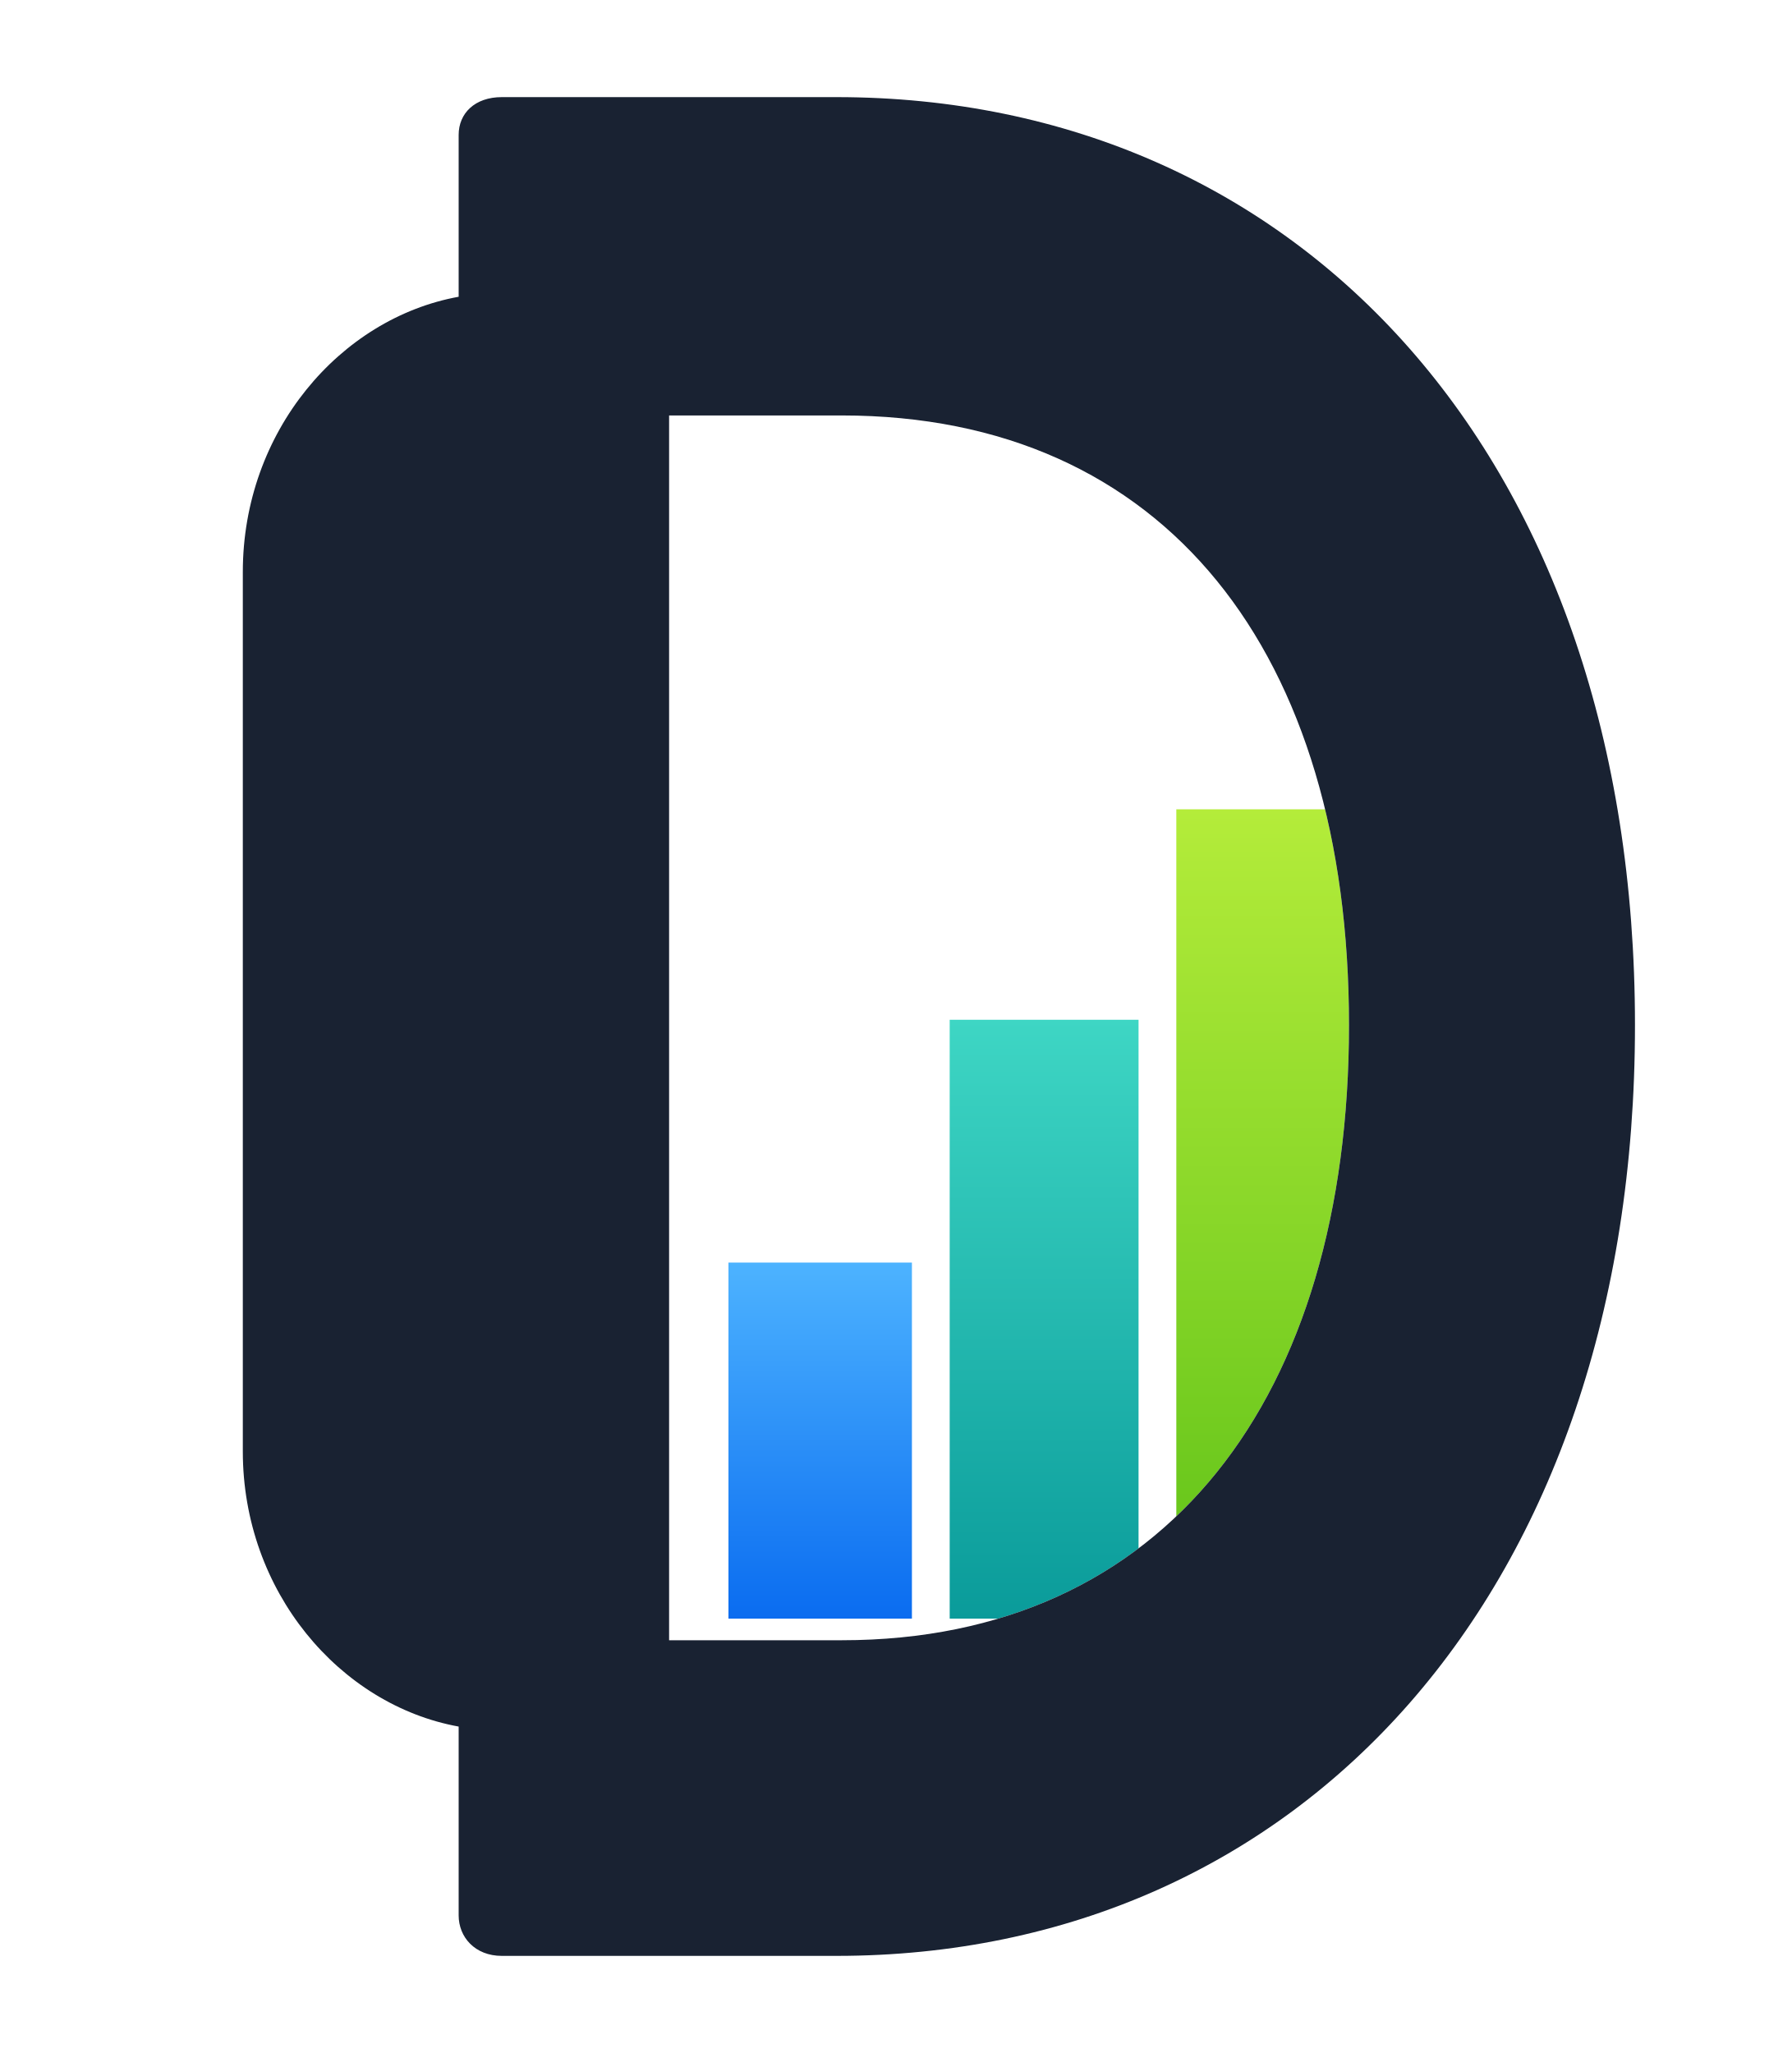
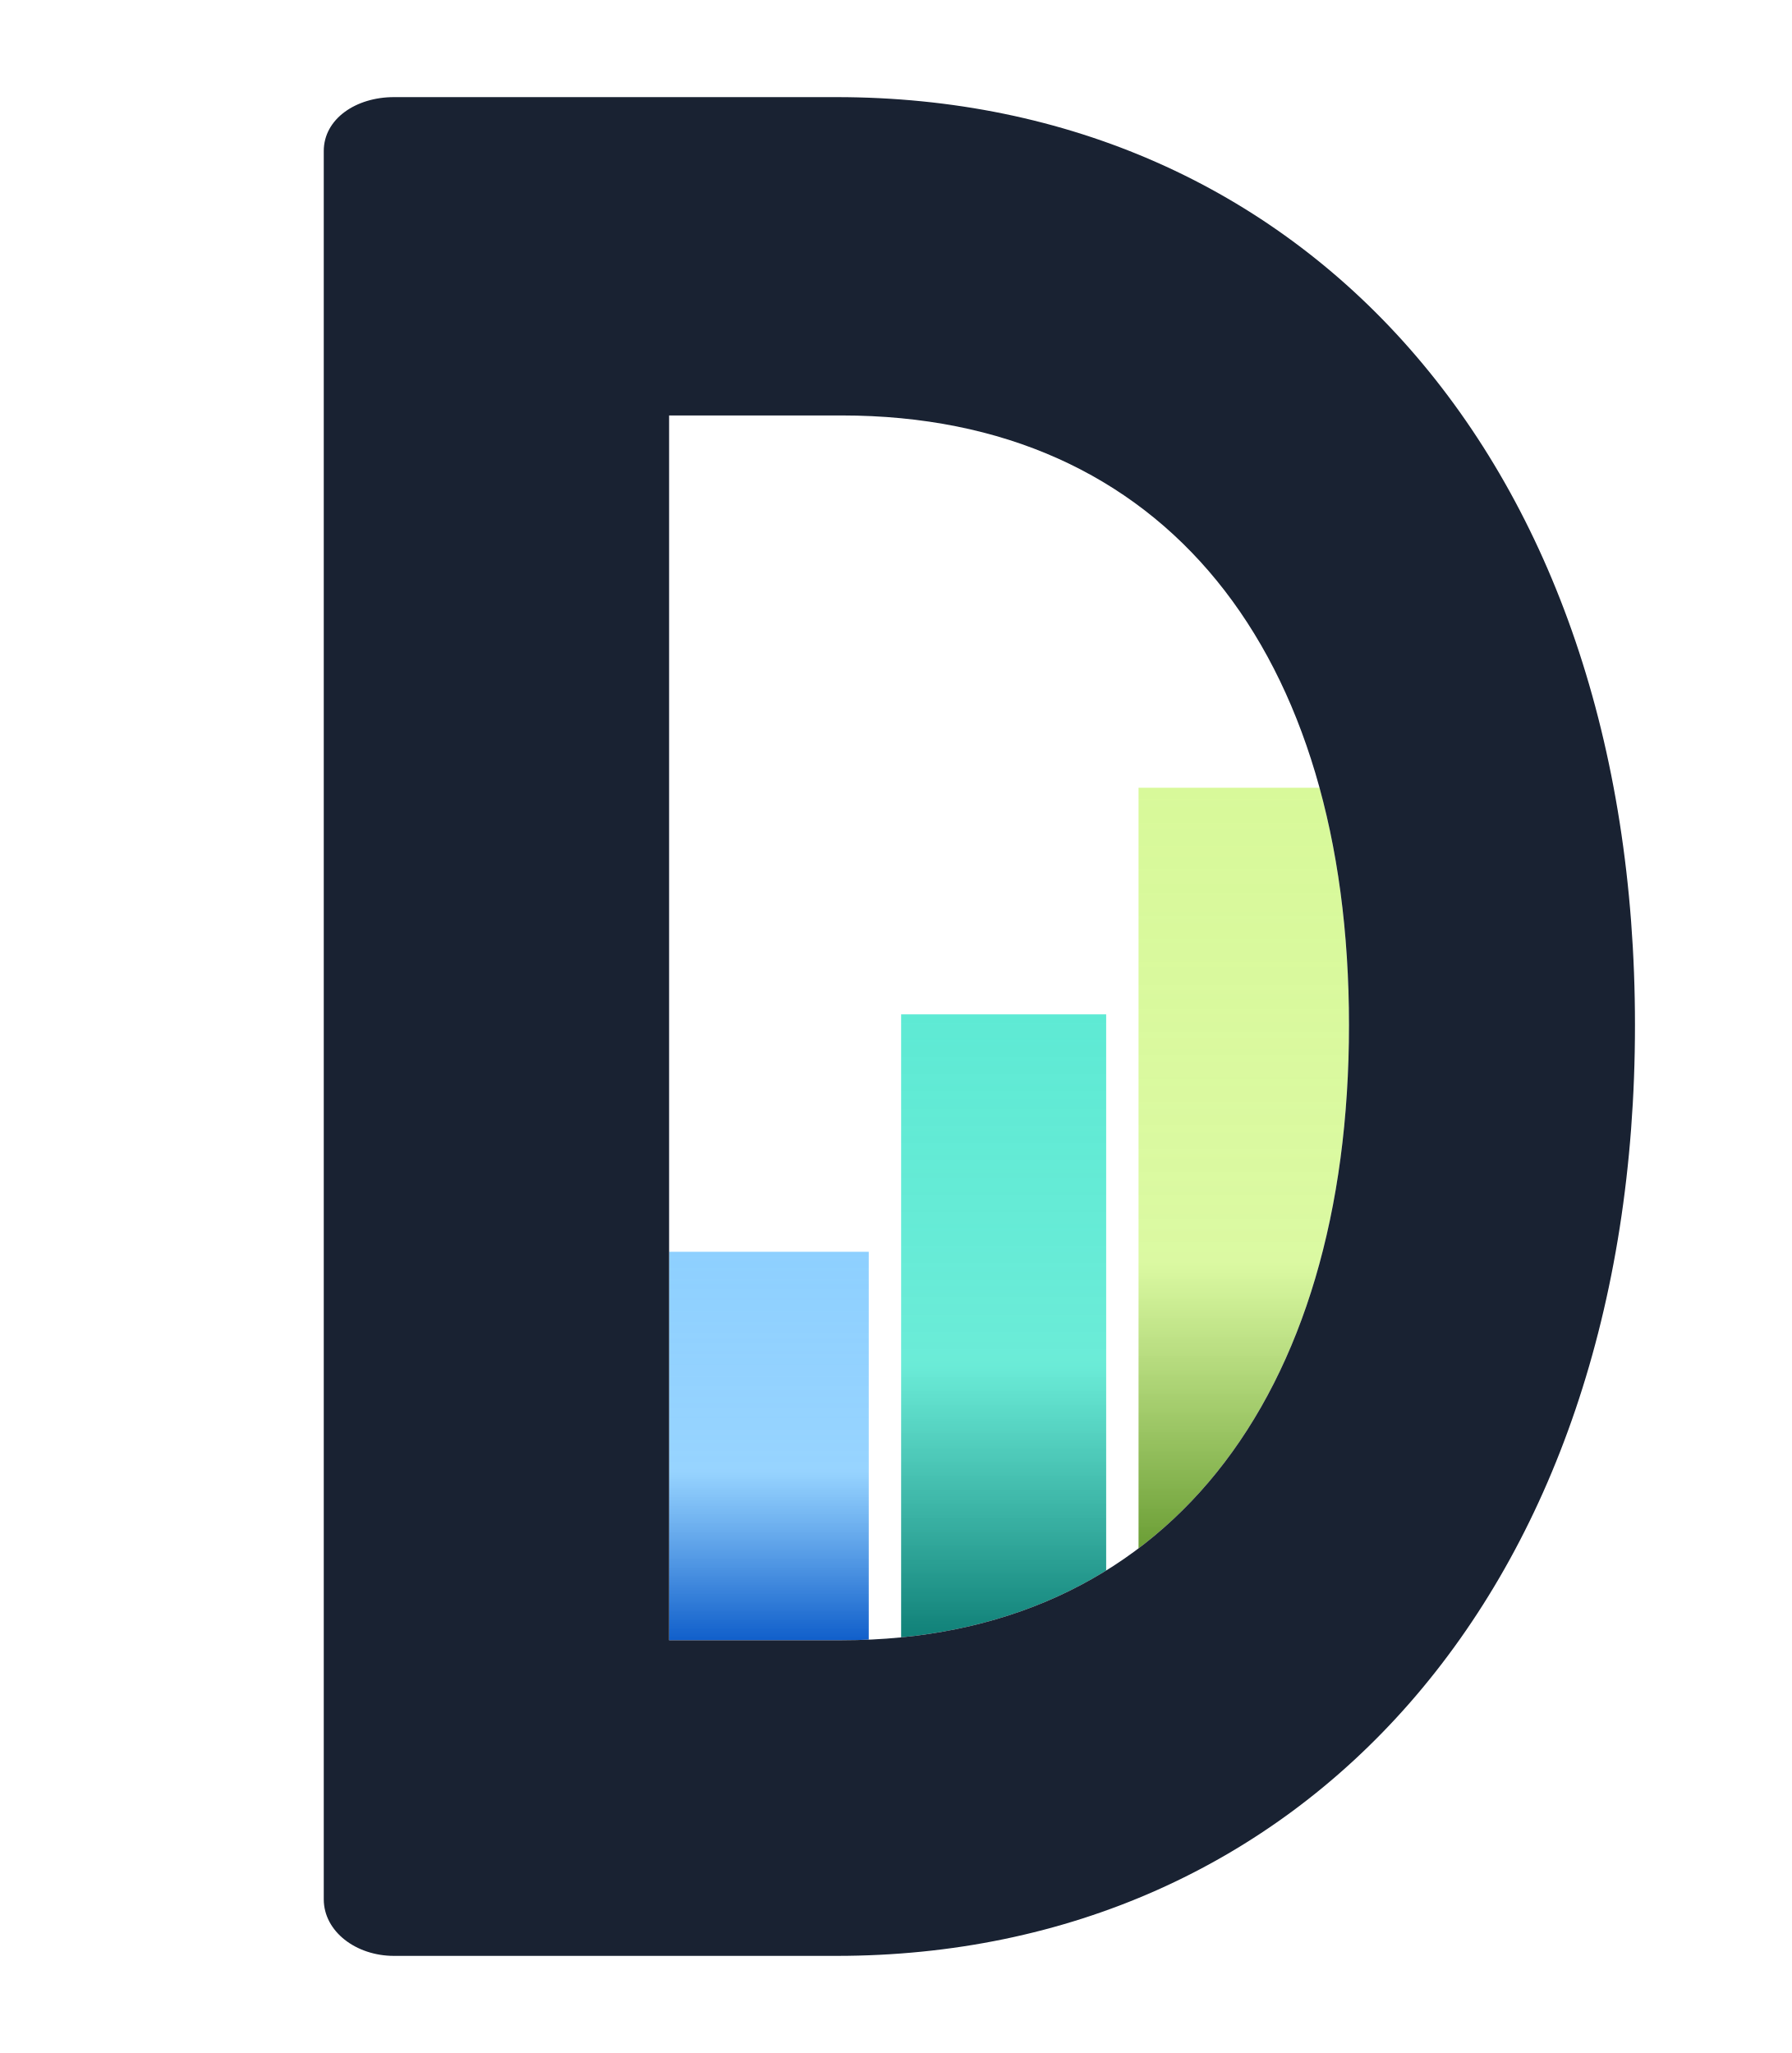
<svg xmlns="http://www.w3.org/2000/svg" class="boot-logo-svg" viewBox="0 0 664 761" fill="none" shape-rendering="geometricPrecision" aria-hidden="true">
  <defs>
-     <linearGradient id="ls-g1" x1="304.0" y1="468" x2="304.0" y2="600" gradientUnits="userSpaceOnUse">
-       <stop offset="0%" stop-color="#4DB3FF" />
-       <stop offset="100%" stop-color="#0A6CF0" />
+     <linearGradient id="ls-g1" x1="285.0" y1="464" x2="285.0" y2="612" gradientUnits="userSpaceOnUse">
+       <stop offset="0%" stop-color="#8ED0FF" />
+       <stop offset="55%" stop-color="#8ED0FF" stop-opacity="0.92" />
+       <stop offset="100%" stop-color="#0757C7" />
    </linearGradient>
-     <linearGradient id="ls-g2" x1="387.0" y1="378" x2="387.0" y2="600" gradientUnits="userSpaceOnUse">
-       <stop offset="0%" stop-color="#3ED6C4" />
-       <stop offset="100%" stop-color="#0A9B9A" />
+     <linearGradient id="ls-g2" x1="372.0" y1="376" x2="372.0" y2="612" gradientUnits="userSpaceOnUse">
+       <stop offset="0%" stop-color="#5EEAD4" />
+       <stop offset="55%" stop-color="#5EEAD4" stop-opacity="0.92" />
+       <stop offset="100%" stop-color="#0B7A72" />
    </linearGradient>
-     <linearGradient id="ls-g3" x1="471.0" y1="300" x2="471.0" y2="600" gradientUnits="userSpaceOnUse">
-       <stop offset="0%" stop-color="#B4EC3A" />
-       <stop offset="100%" stop-color="#5FC218" />
+     <linearGradient id="ls-g3" x1="465.0" y1="292" x2="465.0" y2="612" gradientUnits="userSpaceOnUse">
+       <stop offset="0%" stop-color="#D8F99A" />
+       <stop offset="55%" stop-color="#D8F99A" stop-opacity="0.92" />
+       <stop offset="100%" stop-color="#3F7A0B" />
    </linearGradient>
    <clipPath id="ls-hole">
      <path d="M248 154 H312 C432 154 500 242 500 380 C500 518 432 608 312 608 H248 V154 Z" />
    </clipPath>
  </defs>
  <g class="logo-bars" clip-path="url(#ls-hole)">
    <g class="logo-bar-grow" style="--bar-delay:0.10s">
-       <g transform="translate(304.0 600)">
+       <g transform="translate(285.0 612)">
        <g class="logo-bar-scale">
-           <g transform="translate(-304.0 -600)">
-             <rect class="logo-bar logo-bar-1" x="270" y="468" width="68" height="132" rx="0" ry="0" fill="url(#ls-g1)" />
+           <g transform="translate(-285.0 -612)">
+             <rect class="logo-bar logo-bar-1" x="248" y="464" width="74" height="148" rx="0" ry="0" fill="url(#ls-g1)" />
          </g>
        </g>
      </g>
    </g>
    <g class="logo-bar-grow" style="--bar-delay:0.20s">
-       <g transform="translate(387.0 600)">
+       <g transform="translate(372.0 612)">
        <g class="logo-bar-scale">
-           <g transform="translate(-387.0 -600)">
-             <rect class="logo-bar logo-bar-2" x="352" y="378" width="70" height="222" rx="0" ry="0" fill="url(#ls-g2)" />
+           <g transform="translate(-372.0 -612)">
+             <rect class="logo-bar logo-bar-2" x="334" y="376" width="76" height="236" rx="0" ry="0" fill="url(#ls-g2)" />
          </g>
        </g>
      </g>
    </g>
    <g class="logo-bar-grow" style="--bar-delay:0.30s">
-       <g transform="translate(471.0 600)">
+       <g transform="translate(465.0 612)">
        <g class="logo-bar-scale">
-           <g transform="translate(-471.0 -600)">
-             <rect class="logo-bar logo-bar-3" x="436" y="300" width="70" height="300" rx="0" ry="0" fill="url(#ls-g3)" />
+           <g transform="translate(-465.0 -612)">
+             <rect class="logo-bar logo-bar-3" x="422" y="292" width="86" height="320" rx="0" ry="0" fill="url(#ls-g3)" />
          </g>
        </g>
      </g>
    </g>
  </g>
-   <path class="logo-d" fill="#192232" fill-rule="evenodd" d="M170 50 C170 42 176 36 186 36 H310 C482 36 606 170 606 380 C606 590 482 725 310 725 H186 C176 725 170 718 170 710 V640 C126 632 90 590 90 538 V212 C90 160 126 118 170 110 V50 Z M248 154 H312 C432 154 500 242 500 380 C500 518 432 608 312 608 H248 V154 Z" />
+   <path class="logo-d" fill="#192232" fill-rule="evenodd" d="M120 56 C120 44 132 36 146 36 H310 C482 36 606 170 606 380 C606 590 482 725 310 725 H146 C132 725 120 716 120 704 V56 Z M248 154 H312 C432 154 500 242 500 380 C500 518 432 608 312 608 H248 V154 Z" />
</svg>
